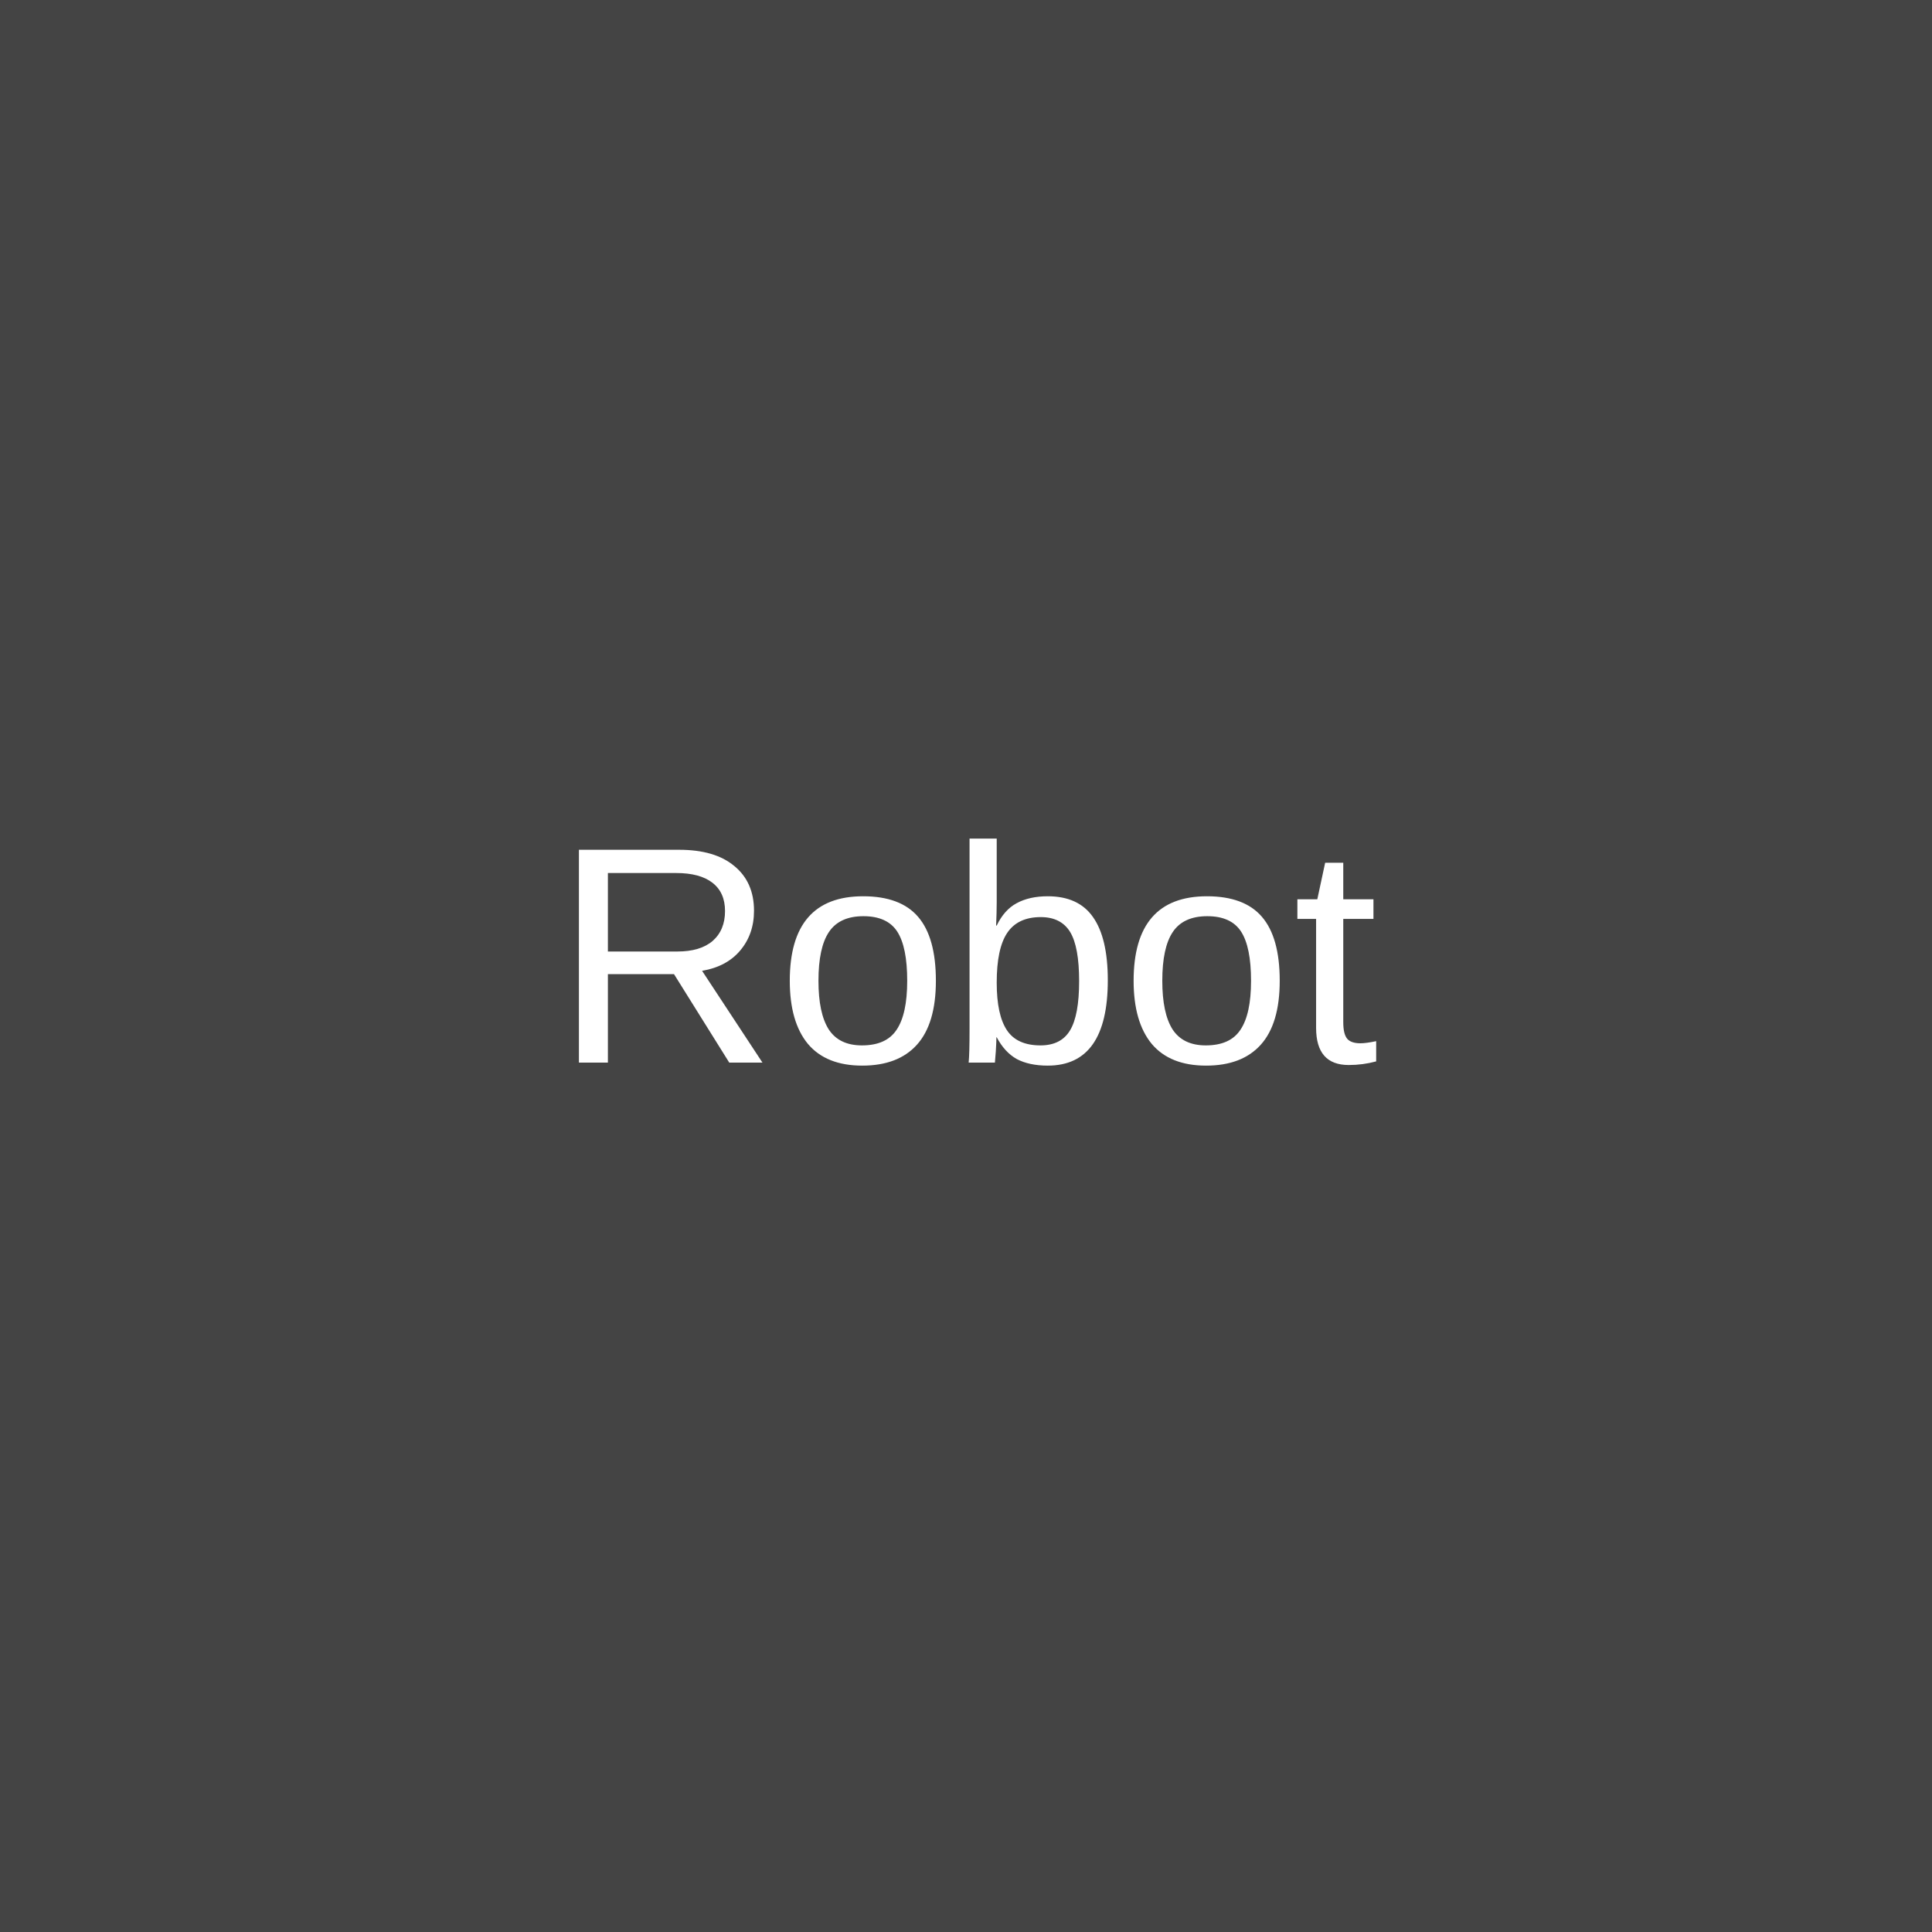
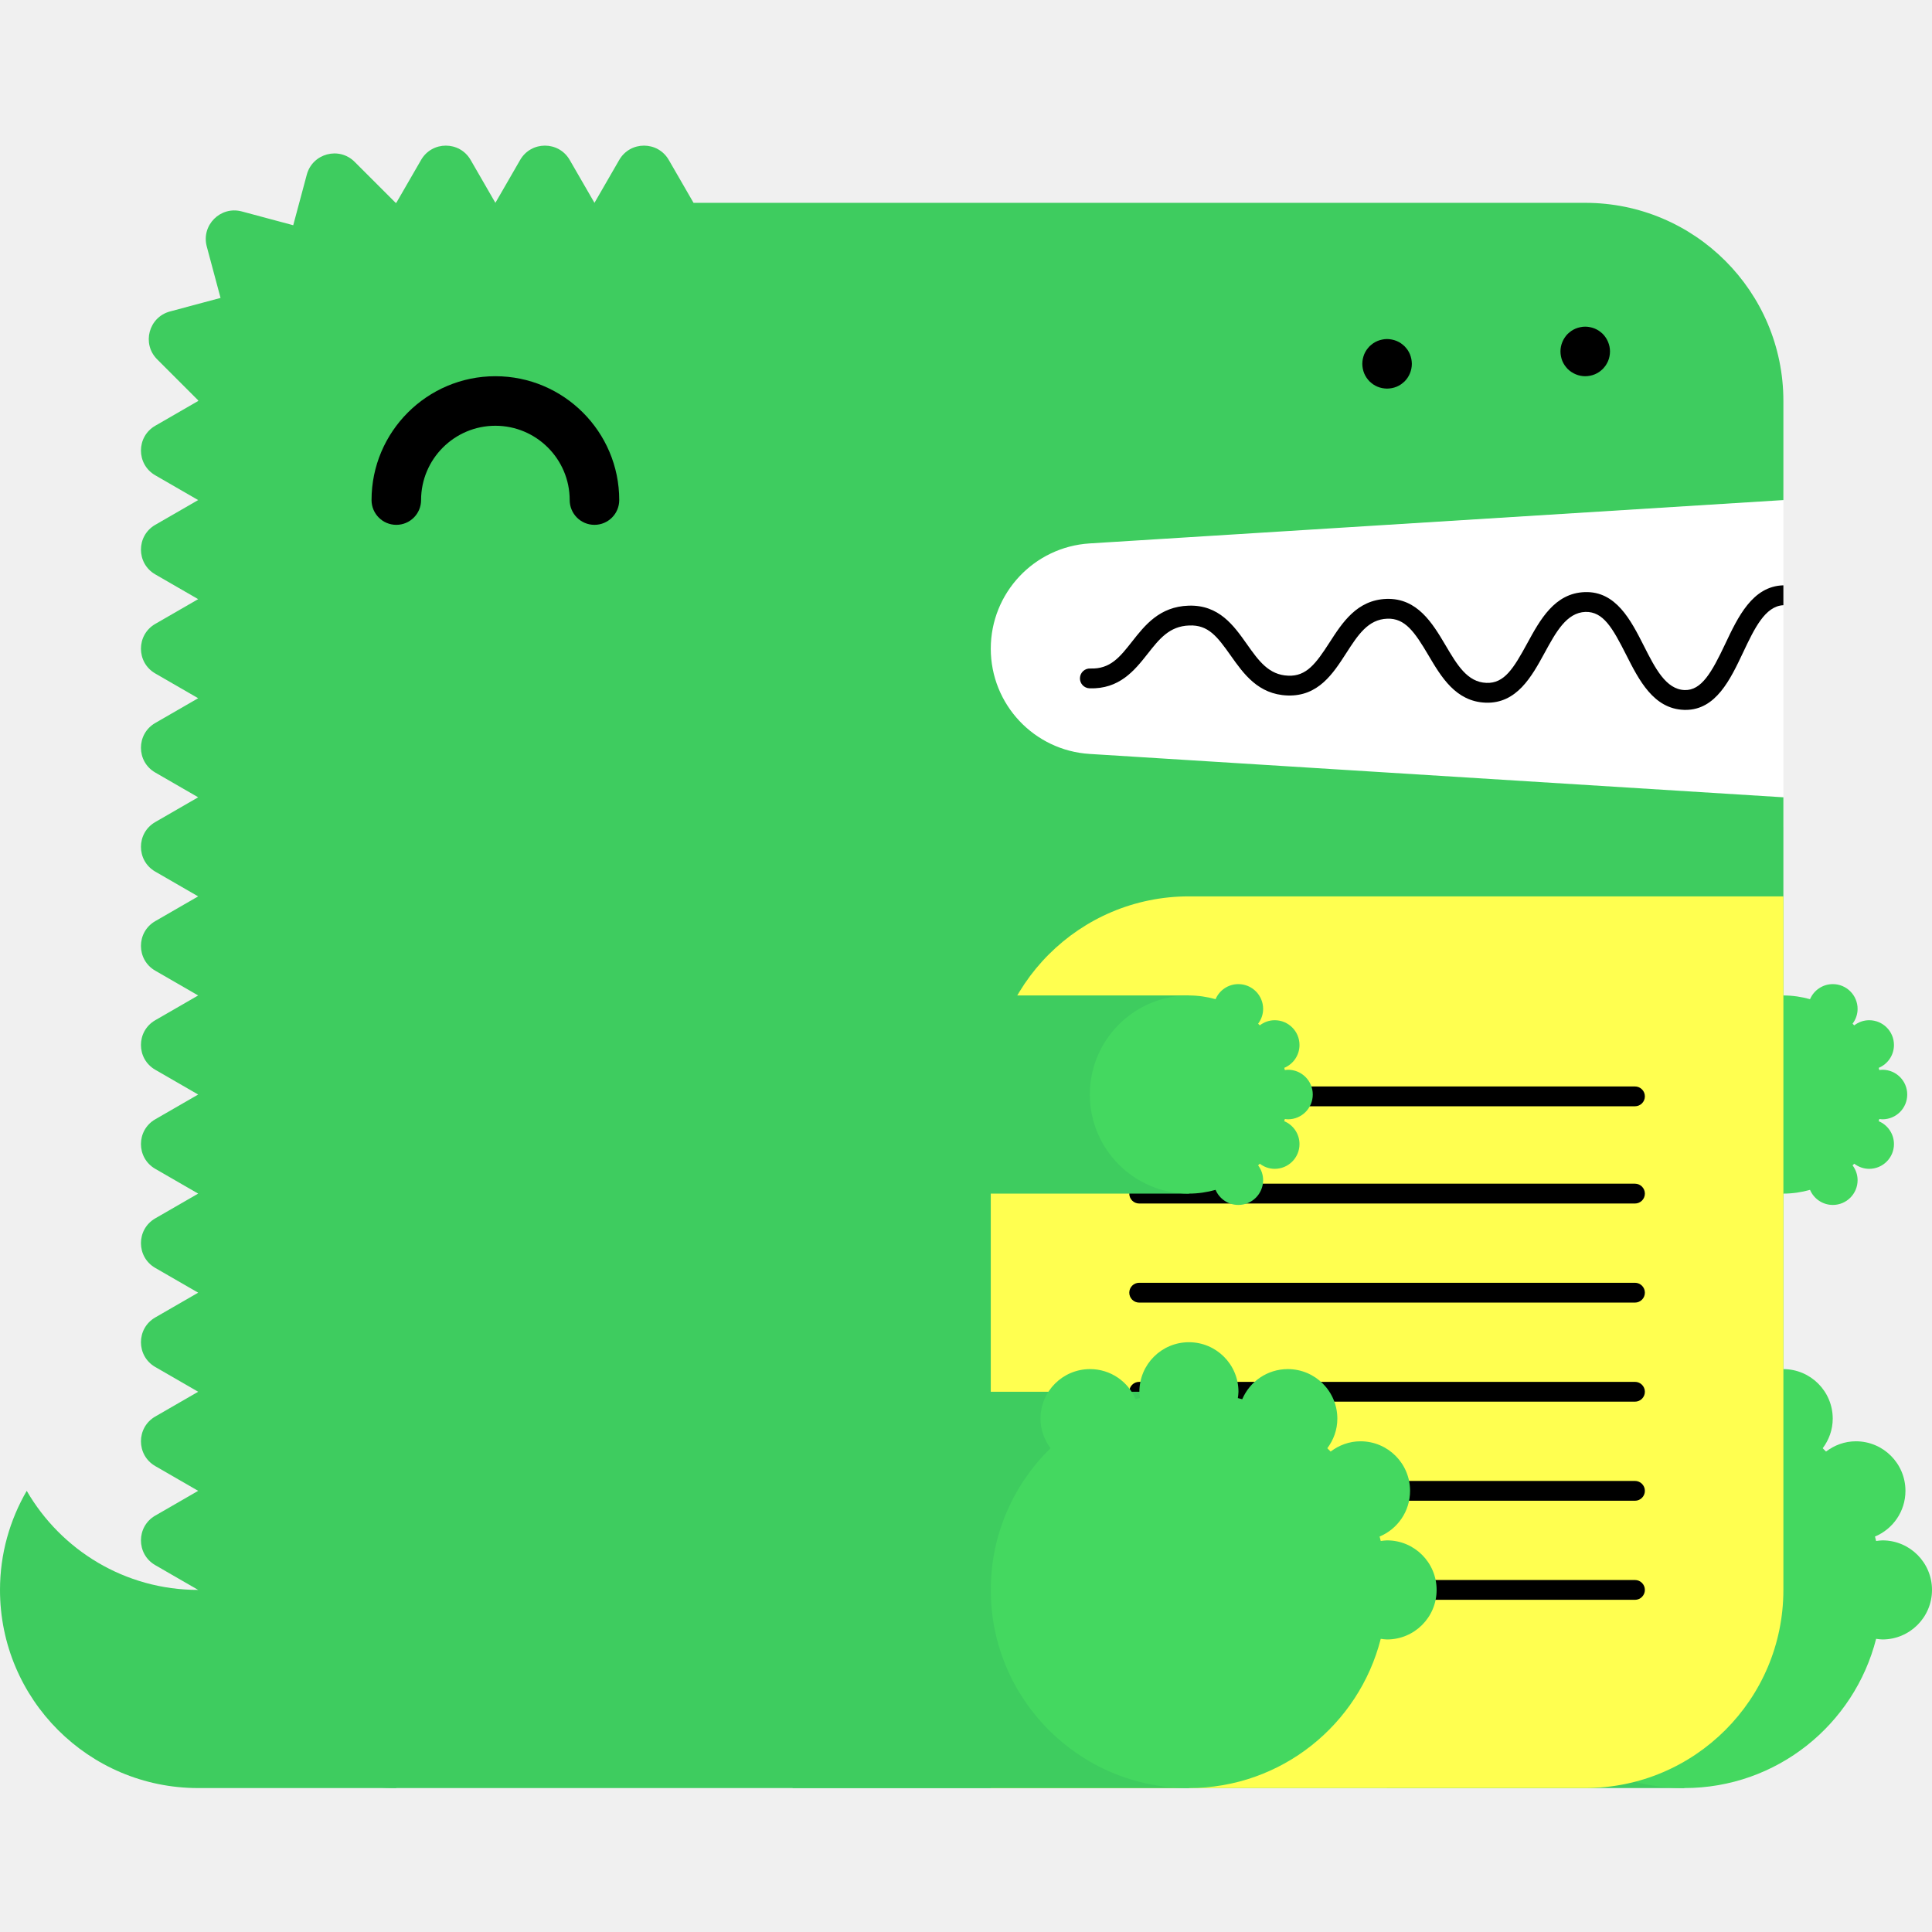
- <svg xmlns="http://www.w3.org/2000/svg" viewBox="0 0 100 100">
-   <rect width="100" height="100" fill="#444" />
-   <text x="50" y="55" font-family="Arial" font-size="16" fill="white" text-anchor="middle">Robot</text>
+ <svg xmlns="http://www.w3.org/2000/svg" width="800px" height="800px" viewBox="0 -19 256 256" version="1.1" preserveAspectRatio="xMidYMid">
+   <g>
+     <rect fill="#FFFFFF" x="126.031" y="45.949" width="110.277" height="44.636">
+ 
+ </rect>
+     <path d="M26.256,191.672 C16.544,191.672 8.083,186.385 3.541,178.544 C1.302,182.409 0,186.884 0,191.672 C0,206.173 11.755,217.928 26.256,217.928 L52.513,217.928 L52.513,191.672 L26.256,191.672 Z" fill="#3ECC5F">
+ 
+ </path>
+     <path d="M144.385,53.006 L236.308,47.262 L236.308,34.133 C236.308,19.632 224.552,7.877 210.052,7.877 L91.898,7.877 L88.616,2.192 C87.156,-0.335 83.51,-0.335 82.052,2.192 L78.77,7.877 L75.488,2.192 C74.028,-0.335 70.382,-0.335 68.924,2.192 L65.642,7.877 L62.36,2.192 C60.9,-0.335 57.254,-0.335 55.796,2.192 L52.513,7.877 C52.485,7.877 52.457,7.881 52.428,7.881 L46.99,2.444 C44.928,0.382 41.407,1.325 40.651,4.143 L38.855,10.844 L32.037,9.016 C29.219,8.262 26.64,10.84 27.397,13.659 L29.223,20.476 L22.523,22.271 C19.705,23.027 18.761,26.549 20.823,28.612 L26.26,34.049 C26.26,34.077 26.257,34.104 26.257,34.133 L20.571,37.415 C18.045,38.874 18.045,42.521 20.571,43.979 L26.257,47.262 L20.571,50.544 C18.045,52.002 18.045,55.649 20.571,57.108 L26.257,60.39 L20.571,63.672 C18.045,65.13 18.045,68.777 20.571,70.236 L26.257,73.518 L20.571,76.8 C18.045,78.259 18.045,81.906 20.571,83.364 L26.257,86.646 L20.571,89.928 C18.045,91.387 18.045,95.034 20.571,96.492 L26.257,99.774 L20.571,103.056 C18.045,104.515 18.045,108.162 20.571,109.621 L26.257,112.903 L20.571,116.185 C18.045,117.643 18.045,121.29 20.571,122.749 L26.257,126.031 L20.571,129.313 C18.045,130.771 18.045,134.418 20.571,135.877 L26.257,139.159 L20.571,142.441 C18.045,143.9 18.045,147.547 20.571,149.005 L26.257,152.287 L20.571,155.569 C18.045,157.028 18.045,160.675 20.571,162.133 L26.257,165.415 L20.571,168.697 C18.045,170.156 18.045,173.803 20.571,175.262 L26.257,178.544 L20.571,181.826 C18.045,183.284 18.045,186.931 20.571,188.39 L26.257,191.672 C26.257,206.173 38.012,217.928 52.513,217.928 L210.052,217.928 C224.552,217.928 236.308,206.173 236.308,191.672 L236.308,86.646 L144.385,80.901 C137.02,80.44 131.283,74.333 131.283,66.954 C131.283,59.574 137.02,53.467 144.385,53.006" fill="#3ECC5F">
+ 
+ </path>
+     <polygon fill="#3ECC5F" points="183.795 217.928 223.179 217.928 223.179 165.415 183.795 165.415">
+ 
+ </polygon>
+     <path d="M249.436,185.108 C249.148,185.108 248.874,185.156 248.597,185.192 C248.547,184.995 248.5,184.797 248.445,184.6 C250.816,183.61 252.482,181.273 252.482,178.544 C252.482,174.918 249.544,171.979 245.918,171.979 C244.424,171.979 243.062,172.499 241.958,173.34 C241.812,173.191 241.667,173.044 241.518,172.898 C242.341,171.801 242.846,170.454 242.846,168.977 C242.846,165.351 239.907,162.413 236.281,162.413 C233.57,162.413 231.244,164.058 230.244,166.405 C230.049,166.35 229.854,166.304 229.66,166.254 C229.695,165.977 229.744,165.703 229.744,165.415 C229.744,161.789 226.805,158.851 223.179,158.851 C219.553,158.851 216.615,161.789 216.615,165.415 C216.615,165.703 216.664,165.977 216.699,166.254 C216.505,166.304 216.309,166.35 216.115,166.405 C215.115,164.058 212.789,162.413 210.078,162.413 C206.452,162.413 203.513,165.351 203.513,168.977 C203.513,170.454 204.018,171.801 204.841,172.898 C199.961,177.667 196.923,184.311 196.923,191.672 C196.923,206.173 208.678,217.928 223.179,217.928 C235.44,217.928 245.707,209.513 248.597,198.152 C248.874,198.187 249.148,198.236 249.436,198.236 C253.062,198.236 256,195.298 256,191.672 C256,188.046 253.062,185.108 249.436,185.108" fill="#44D860">
+ 
+ </path>
+     <polygon fill="#3ECC5F" points="196.923 139.159 236.308 139.159 236.308 112.903 196.923 112.903">
+ 
+ </polygon>
+     <path d="M249.436,129.313 C251.249,129.313 252.718,127.844 252.718,126.031 C252.718,124.218 251.249,122.749 249.436,122.749 C249.293,122.749 249.155,122.774 249.017,122.791 C248.991,122.692 248.969,122.594 248.941,122.495 C250.125,122 250.959,120.831 250.959,119.467 C250.959,117.654 249.49,116.185 247.677,116.185 C246.93,116.185 246.248,116.443 245.697,116.865 C245.625,116.79 245.551,116.716 245.476,116.644 C245.889,116.097 246.141,115.422 246.141,114.683 C246.141,112.871 244.672,111.401 242.859,111.401 C241.503,111.401 240.339,112.224 239.839,113.397 C238.714,113.084 237.534,112.903 236.308,112.903 C229.058,112.903 223.179,118.781 223.179,126.031 C223.179,133.28 229.058,139.159 236.308,139.159 C237.534,139.159 238.714,138.978 239.839,138.664 C240.339,139.838 241.503,140.661 242.859,140.661 C244.672,140.661 246.141,139.19 246.141,137.379 C246.141,136.64 245.889,135.965 245.476,135.417 C245.551,135.345 245.625,135.272 245.697,135.197 C246.248,135.618 246.93,135.877 247.677,135.877 C249.49,135.877 250.959,134.408 250.959,132.595 C250.959,131.231 250.125,130.061 248.941,129.566 C248.969,129.469 248.991,129.369 249.017,129.271 C249.155,129.288 249.293,129.313 249.436,129.313" fill="#44D860">
+ 
+ </path>
+     <path d="M78.769,50.544 C76.956,50.544 75.487,49.075 75.487,47.262 C75.487,41.832 71.071,37.415 65.641,37.415 C60.211,37.415 55.795,41.832 55.795,47.262 C55.795,49.075 54.326,50.544 52.513,50.544 C50.7,50.544 49.231,49.075 49.231,47.262 C49.231,38.212 56.592,30.851 65.641,30.851 C74.69,30.851 82.051,38.212 82.051,47.262 C82.051,49.075 80.582,50.544 78.769,50.544" fill="#000000">
+ 
+ </path>
+     <path d="M131.282,217.928 L210.051,217.928 C224.553,217.928 236.308,206.173 236.308,191.672 L236.308,99.774 L157.538,99.774 C143.037,99.774 131.282,111.529 131.282,126.031 L131.282,217.928 Z" fill="#FFFF50">
+ 
+ </path>
+     <path d="M216.641,140.472 L150.949,140.472 C150.223,140.472 149.636,139.885 149.636,139.159 C149.636,138.433 150.223,137.846 150.949,137.846 L216.641,137.846 C217.367,137.846 217.954,138.433 217.954,139.159 C217.954,139.885 217.367,140.472 216.641,140.472" fill="#000000">
+ 
+ </path>
+     <path d="M216.641,166.728 L150.949,166.728 C150.223,166.728 149.636,166.141 149.636,165.415 C149.636,164.689 150.223,164.103 150.949,164.103 L216.641,164.103 C217.367,164.103 217.954,164.689 217.954,165.415 C217.954,166.141 217.367,166.728 216.641,166.728" fill="#000000">
+ 
+ </path>
+     <path d="M216.641,192.985 L150.949,192.985 C150.223,192.985 149.636,192.398 149.636,191.672 C149.636,190.946 150.223,190.359 150.949,190.359 L216.641,190.359 C217.367,190.359 217.954,190.946 217.954,191.672 C217.954,192.398 217.367,192.985 216.641,192.985" fill="#000000">
+ 
+ </path>
+     <path d="M216.641,127.587 L150.949,127.587 C150.223,127.587 149.636,126.999 149.636,126.274 C149.636,125.548 150.223,124.961 150.949,124.961 L216.641,124.961 C217.367,124.961 217.954,125.548 217.954,126.274 C217.954,126.999 217.367,127.587 216.641,127.587" fill="#000000">
+ 
+ </path>
+     <path d="M216.641,153.6 L150.949,153.6 C150.223,153.6 149.636,153.013 149.636,152.287 C149.636,151.561 150.223,150.974 150.949,150.974 L216.641,150.974 C217.367,150.974 217.954,151.561 217.954,152.287 C217.954,153.013 217.367,153.6 216.641,153.6" fill="#000000">
+ 
+ </path>
+     <path d="M216.641,179.856 L150.949,179.856 C150.223,179.856 149.636,179.27 149.636,178.544 C149.636,177.818 150.223,177.231 150.949,177.231 L216.641,177.231 C217.367,177.231 217.954,177.818 217.954,178.544 C217.954,179.27 217.367,179.856 216.641,179.856" fill="#000000">
+ 
+ </path>
+     <path d="M236.308,58.567 C236.292,58.567 236.279,58.559 236.263,58.56 C232.206,58.698 230.287,62.756 228.594,66.336 C226.827,70.076 225.46,72.51 223.22,72.437 C220.74,72.347 219.322,69.546 217.821,66.58 C216.096,63.176 214.126,59.314 209.992,59.458 C205.993,59.595 204.067,63.126 202.369,66.241 C200.561,69.56 199.331,71.578 196.959,71.485 C194.429,71.393 193.084,69.115 191.529,66.479 C189.794,63.544 187.79,60.243 183.736,60.356 C179.805,60.491 177.874,63.487 176.17,66.132 C174.368,68.929 173.105,70.633 170.702,70.532 C168.112,70.438 166.774,68.549 165.226,66.361 C163.488,63.902 161.529,61.119 157.487,61.254 C153.643,61.385 151.712,63.839 150.009,66.004 C148.392,68.057 147.129,69.682 144.458,69.58 C143.733,69.551 143.125,70.119 143.099,70.845 C143.071,71.569 143.638,72.178 144.363,72.206 C148.324,72.338 150.33,69.841 152.072,67.628 C153.617,65.664 154.951,63.969 157.577,63.88 C160.105,63.772 161.291,65.343 163.084,67.877 C164.787,70.285 166.719,73.016 170.608,73.156 C174.681,73.293 176.641,70.248 178.377,67.554 C179.929,65.146 181.268,63.068 183.825,62.98 C186.179,62.892 187.46,64.753 189.267,67.813 C190.969,70.697 192.898,73.965 196.864,74.109 C200.967,74.251 202.948,70.668 204.674,67.499 C206.169,64.758 207.581,62.168 210.081,62.082 C212.435,62.027 213.663,64.176 215.478,67.767 C217.175,71.119 219.098,74.915 223.126,75.061 C223.2,75.064 223.274,75.065 223.348,75.065 C227.37,75.065 229.279,71.028 230.968,67.458 C232.464,64.294 233.879,61.313 236.308,61.192 L236.308,58.567 Z" fill="#000000">
+ 
+ </path>
+     <polygon fill="#3ECC5F" points="105.026 217.928 157.538 217.928 157.538 165.415 105.026 165.415">
+ 
+ </polygon>
+     <path d="M183.795,185.108 C183.507,185.108 183.233,185.156 182.956,185.192 C182.906,184.995 182.859,184.797 182.804,184.6 C185.175,183.61 186.841,181.273 186.841,178.544 C186.841,174.918 183.903,171.979 180.277,171.979 C178.783,171.979 177.421,172.499 176.317,173.34 C176.171,173.191 176.026,173.044 175.877,172.898 C176.7,171.801 177.205,170.454 177.205,168.977 C177.205,165.351 174.266,162.413 170.64,162.413 C167.929,162.413 165.603,164.058 164.603,166.405 C164.408,166.35 164.213,166.304 164.019,166.254 C164.054,165.977 164.103,165.703 164.103,165.415 C164.103,161.789 161.164,158.851 157.538,158.851 C153.912,158.851 150.974,161.789 150.974,165.415 C150.974,165.703 151.023,165.977 151.058,166.254 C150.864,166.304 150.668,166.35 150.474,166.405 C149.474,164.058 147.147,162.413 144.437,162.413 C140.811,162.413 137.872,165.351 137.872,168.977 C137.872,170.454 138.377,171.801 139.2,172.898 C134.32,177.667 131.282,184.311 131.282,191.672 C131.282,206.173 143.037,217.928 157.538,217.928 C169.799,217.928 180.066,209.513 182.956,198.152 C183.233,198.187 183.507,198.236 183.795,198.236 C187.421,198.236 190.359,195.298 190.359,191.672 C190.359,188.046 187.421,185.108 183.795,185.108" fill="#44D860">
+ 
+ </path>
+     <polygon fill="#3ECC5F" points="105.026 139.159 157.538 139.159 157.538 112.903 105.026 112.903">
+ 
+ </polygon>
+     <path d="M170.667,129.313 C172.48,129.313 173.949,127.844 173.949,126.031 C173.949,124.218 172.48,122.749 170.667,122.749 C170.524,122.749 170.386,122.774 170.248,122.791 C170.222,122.692 170.199,122.594 170.172,122.495 C171.356,122 172.19,120.831 172.19,119.467 C172.19,117.654 170.72,116.185 168.907,116.185 C168.16,116.185 167.479,116.443 166.928,116.865 C166.856,116.79 166.782,116.716 166.707,116.644 C167.119,116.097 167.371,115.422 167.371,114.683 C167.371,112.871 165.902,111.401 164.089,111.401 C162.733,111.401 161.57,112.224 161.07,113.397 C159.945,113.084 158.765,112.903 157.538,112.903 C150.289,112.903 144.41,118.781 144.41,126.031 C144.41,133.28 150.289,139.159 157.538,139.159 C158.765,139.159 159.945,138.978 161.07,138.664 C161.57,139.838 162.733,140.661 164.089,140.661 C165.902,140.661 167.371,139.19 167.371,137.379 C167.371,136.64 167.119,135.965 166.707,135.417 C166.782,135.345 166.856,135.272 166.928,135.197 C167.479,135.618 168.16,135.877 168.907,135.877 C170.72,135.877 172.19,134.408 172.19,132.595 C172.19,131.231 171.356,130.061 170.172,129.566 C170.199,129.469 170.222,129.369 170.248,129.271 C170.386,129.288 170.524,129.313 170.667,129.313" fill="#44D860">
+ 
+ </path>
+     <path d="M183.795,32.492 C183.585,32.492 183.362,32.466 183.152,32.427 C182.942,32.387 182.73,32.322 182.535,32.243 C182.338,32.164 182.154,32.059 181.969,31.941 C181.798,31.823 181.629,31.678 181.47,31.534 C181.327,31.376 181.182,31.219 181.064,31.035 C180.946,30.851 180.841,30.667 180.761,30.471 C180.683,30.274 180.618,30.064 180.578,29.854 C180.539,29.643 180.513,29.42 180.513,29.21 C180.513,29 180.539,28.777 180.578,28.567 C180.618,28.357 180.683,28.16 180.761,27.95 C180.841,27.753 180.946,27.569 181.064,27.385 C181.182,27.215 181.327,27.044 181.47,26.887 C181.629,26.742 181.798,26.598 181.969,26.48 C182.154,26.361 182.338,26.256 182.535,26.178 C182.73,26.099 182.942,26.033 183.152,25.994 C183.572,25.902 184.005,25.902 184.438,25.994 C184.647,26.033 184.858,26.099 185.055,26.178 C185.251,26.256 185.436,26.361 185.62,26.48 C185.79,26.598 185.96,26.742 186.119,26.887 C186.263,27.044 186.407,27.215 186.526,27.385 C186.644,27.569 186.749,27.753 186.827,27.95 C186.906,28.16 186.972,28.357 187.011,28.567 C187.049,28.777 187.077,29 187.077,29.21 C187.077,30.077 186.721,30.93 186.119,31.534 C185.96,31.678 185.79,31.823 185.62,31.941 C185.436,32.059 185.251,32.164 185.055,32.243 C184.858,32.322 184.647,32.387 184.438,32.427 C184.228,32.466 184.005,32.492 183.795,32.492" fill="#000000">
+ 
+ </path>
+     <path d="M210.051,30.851 C209.185,30.851 208.345,30.497 207.726,29.893 C207.583,29.735 207.439,29.565 207.321,29.394 C207.202,29.21 207.097,29.026 207.017,28.83 C206.94,28.633 206.874,28.423 206.835,28.213 C206.795,28.002 206.769,27.779 206.769,27.569 C206.769,26.703 207.124,25.863 207.726,25.246 C207.885,25.101 208.054,24.957 208.225,24.839 C208.41,24.72 208.594,24.615 208.791,24.537 C208.987,24.458 209.198,24.392 209.408,24.353 C209.828,24.261 210.274,24.261 210.695,24.353 C210.903,24.392 211.115,24.458 211.312,24.537 C211.507,24.615 211.692,24.72 211.876,24.839 C212.047,24.957 212.216,25.101 212.375,25.246 C212.978,25.863 213.333,26.703 213.333,27.569 C213.333,27.779 213.306,28.002 213.268,28.213 C213.228,28.423 213.163,28.633 213.084,28.83 C212.992,29.026 212.9,29.21 212.782,29.394 C212.664,29.565 212.519,29.735 212.375,29.893 C212.216,30.037 212.047,30.182 211.876,30.3 C211.692,30.418 211.507,30.523 211.312,30.602 C211.115,30.681 210.903,30.746 210.695,30.786 C210.485,30.825 210.261,30.851 210.051,30.851" fill="#000000">
+ 
+ </path>
+   </g>
</svg>
